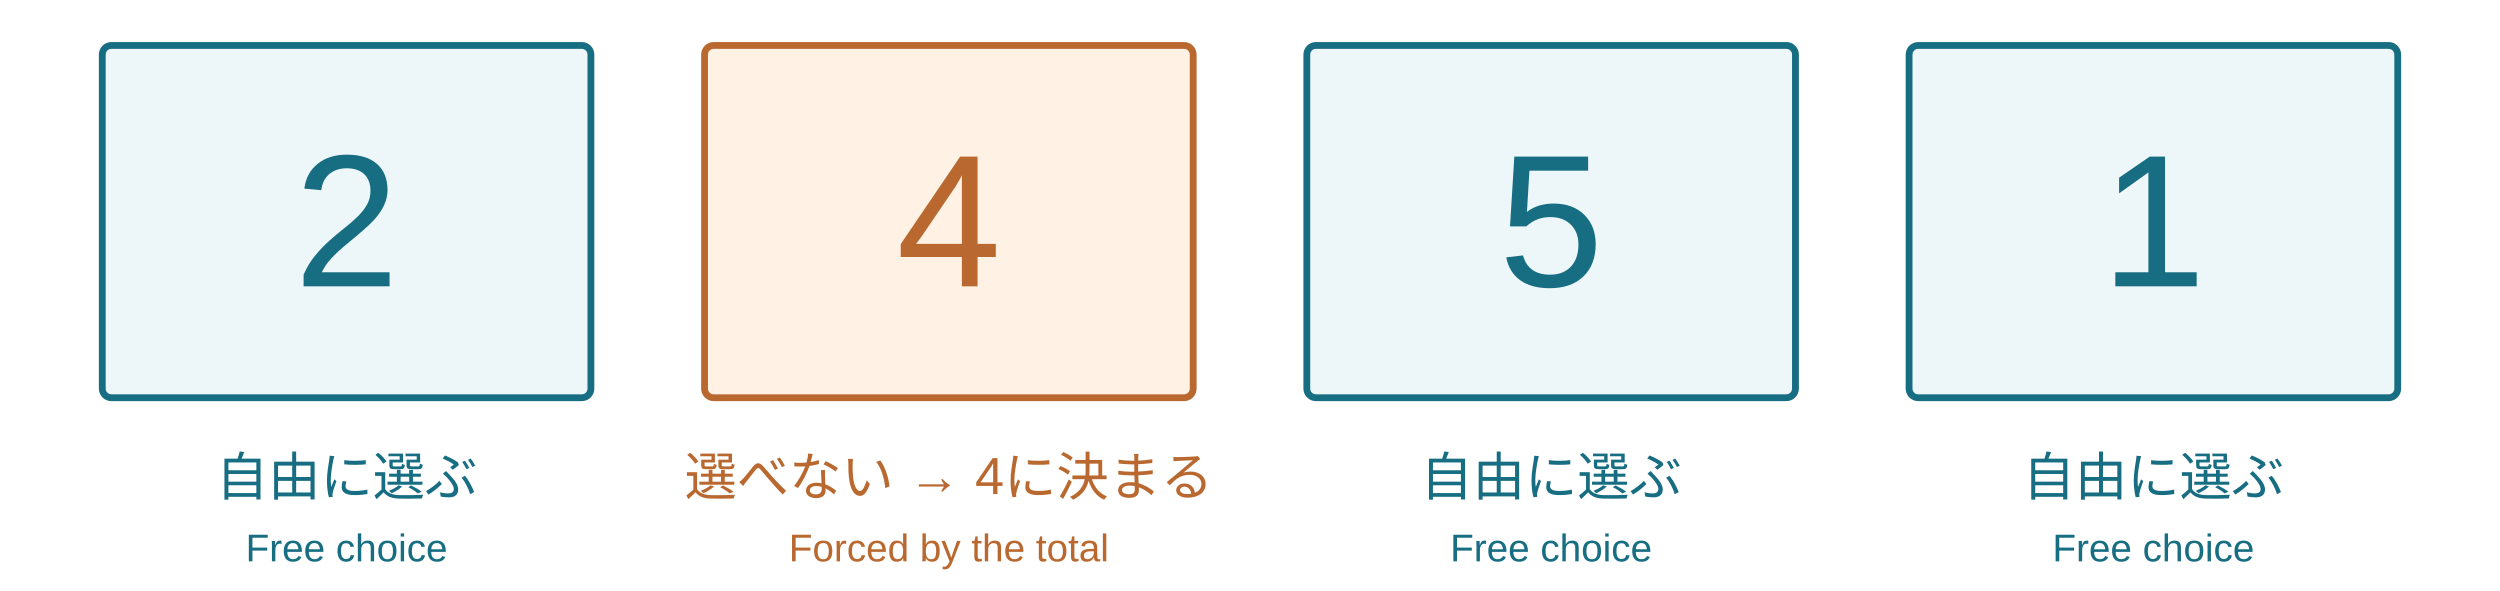
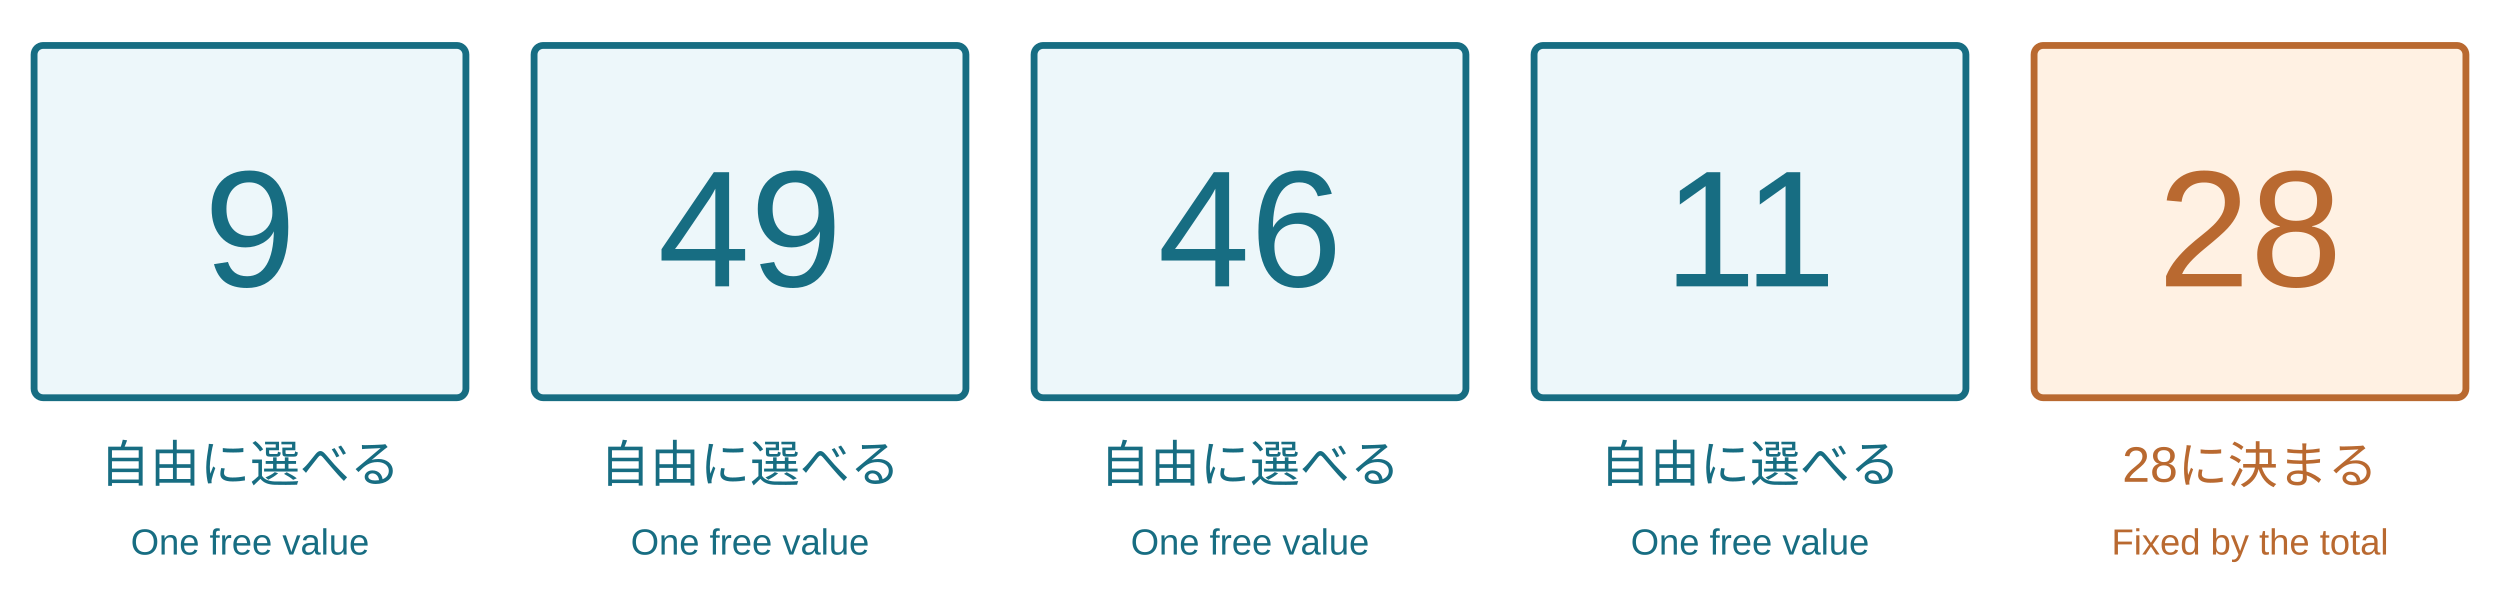
- <svg xmlns="http://www.w3.org/2000/svg" viewBox="0 0 1100 260" role="img" aria-label="四つの値の平均を3に固定。2、5、1を選ぶと残りは4に決まる。">
+ <svg xmlns="http://www.w3.org/2000/svg" viewBox="0 0 1100 260" role="img" aria-label="Curryの5試合。平均28.6点、合計143点に固定すると、9、49、46、11の次は28に決まる。">
  <g font-family="Arial,Hiragino Sans,sans-serif" text-anchor="middle">
-     <rect x="45" y="20" width="215" height="155" rx="4" fill="#edf7fa" stroke="#176d82" stroke-width="3" />
-     <text x="152.5" y="126" font-size="83" fill="#176d82">2</text>
-     <text x="152.5" y="218" font-size="23" fill="#176d82">自由に選ぶ</text>
-     <text x="152.5" y="247" font-size="17" fill="#176d82">Free choice</text>
-     <rect x="310" y="20" width="215" height="155" rx="4" fill="#fff1e3" stroke="#b96930" stroke-width="3" />
-     <text x="417.5" y="126" font-size="83" fill="#b96930">4</text>
-     <text x="417.5" y="218" font-size="23" fill="#b96930">選べない → 4に決まる</text>
-     <text x="417.5" y="247" font-size="17" fill="#b96930">Forced by the total</text>
-     <rect x="575" y="20" width="215" height="155" rx="4" fill="#edf7fa" stroke="#176d82" stroke-width="3" />
-     <text x="682.5" y="126" font-size="83" fill="#176d82">5</text>
-     <text x="682.5" y="218" font-size="23" fill="#176d82">自由に選ぶ</text>
-     <text x="682.5" y="247" font-size="17" fill="#176d82">Free choice</text>
-     <rect x="840" y="20" width="215" height="155" rx="4" fill="#edf7fa" stroke="#176d82" stroke-width="3" />
-     <text x="947.5" y="126" font-size="83" fill="#176d82">1</text>
-     <text x="947.5" y="218" font-size="23" fill="#176d82">自由に選ぶ</text>
-     <text x="947.5" y="247" font-size="17" fill="#176d82">Free choice</text>
+     <rect x="15" y="20" width="190" height="155" rx="4" fill="#edf7fa" stroke="#176d82" stroke-width="3" />
+     <text x="110" y="126" font-size="73" fill="#176d82">9</text>
+     <text x="110" y="212" font-size="22" fill="#176d82">自由に選べる</text>
+     <text x="110" y="244" font-size="16" fill="#176d82">One free value</text>
+     <rect x="235" y="20" width="190" height="155" rx="4" fill="#edf7fa" stroke="#176d82" stroke-width="3" />
+     <text x="330" y="126" font-size="73" fill="#176d82">49</text>
+     <text x="330" y="212" font-size="22" fill="#176d82">自由に選べる</text>
+     <text x="330" y="244" font-size="16" fill="#176d82">One free value</text>
+     <rect x="455" y="20" width="190" height="155" rx="4" fill="#edf7fa" stroke="#176d82" stroke-width="3" />
+     <text x="550" y="126" font-size="73" fill="#176d82">46</text>
+     <text x="550" y="212" font-size="22" fill="#176d82">自由に選べる</text>
+     <text x="550" y="244" font-size="16" fill="#176d82">One free value</text>
+     <rect x="675" y="20" width="190" height="155" rx="4" fill="#edf7fa" stroke="#176d82" stroke-width="3" />
+     <text x="770" y="126" font-size="73" fill="#176d82">11</text>
+     <text x="770" y="212" font-size="22" fill="#176d82">自由に選べる</text>
+     <text x="770" y="244" font-size="16" fill="#176d82">One free value</text>
+     <rect x="895" y="20" width="190" height="155" rx="4" fill="#fff1e3" stroke="#b96930" stroke-width="3" />
+     <text x="990" y="126" font-size="73" fill="#b96930">28</text>
+     <text x="990" y="212" font-size="22" fill="#b96930">28に決まる</text>
+     <text x="990" y="244" font-size="16" fill="#b96930">Fixed by the total</text>
  </g>
</svg>
